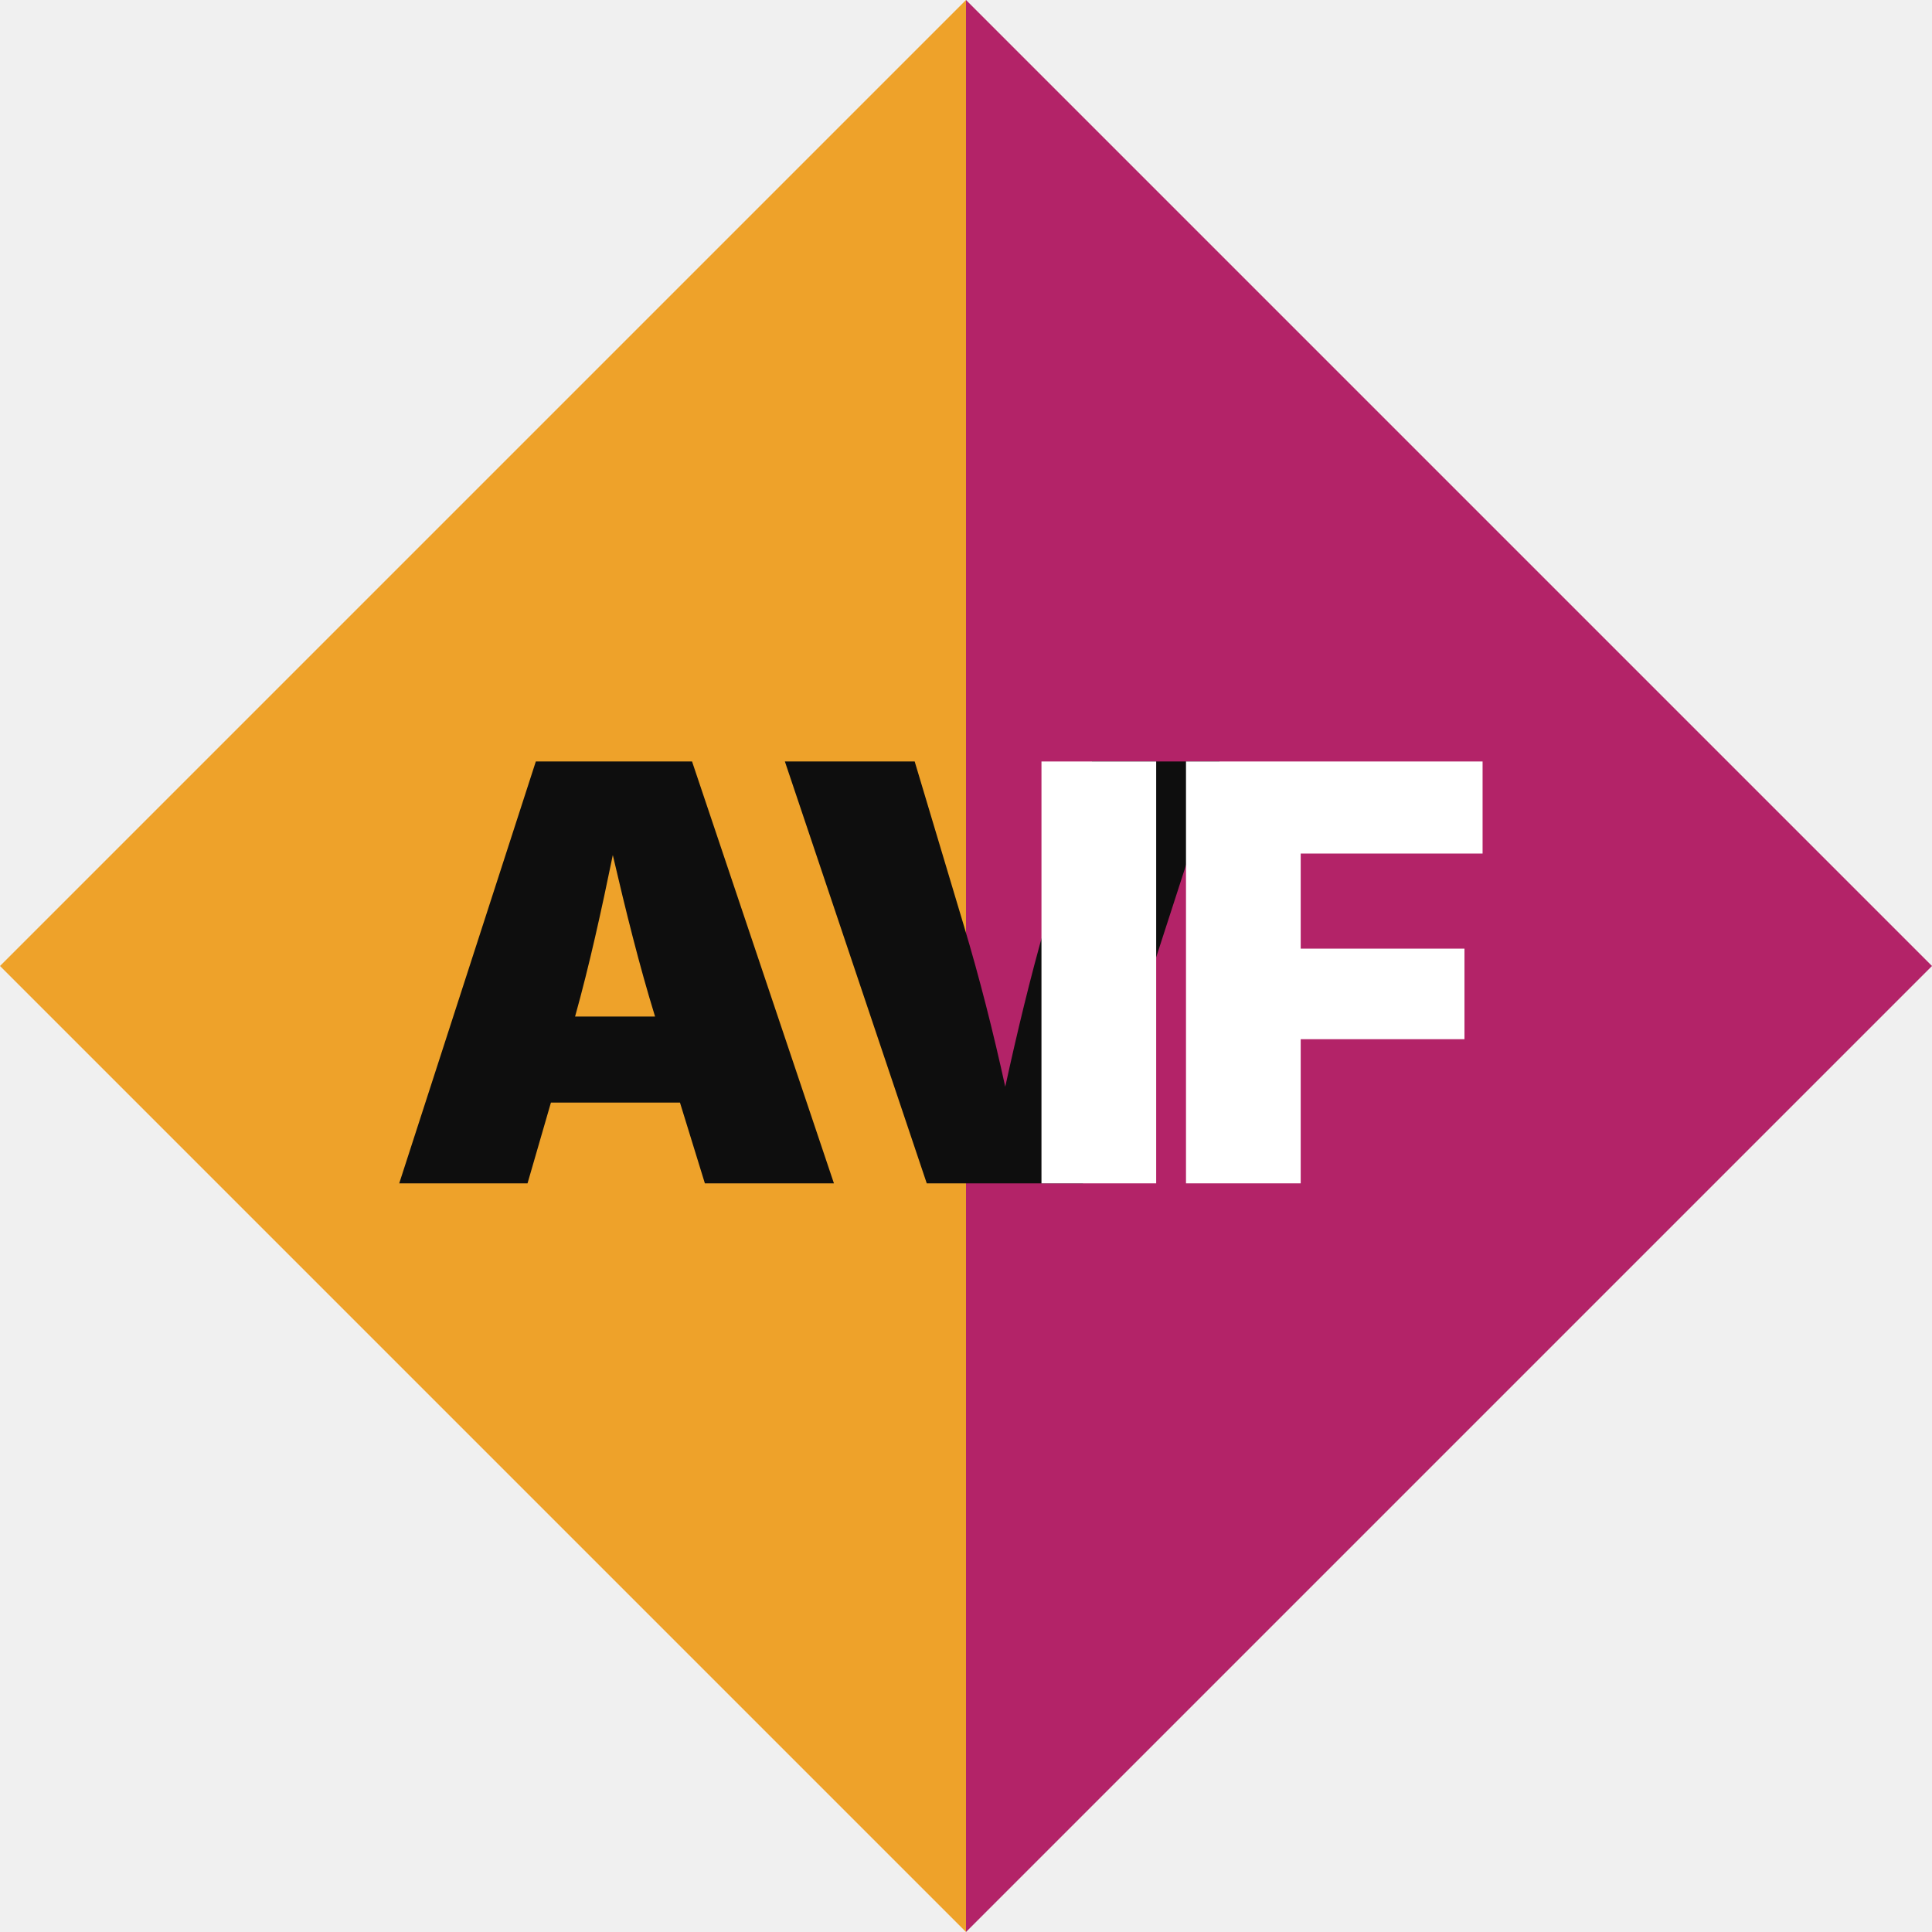
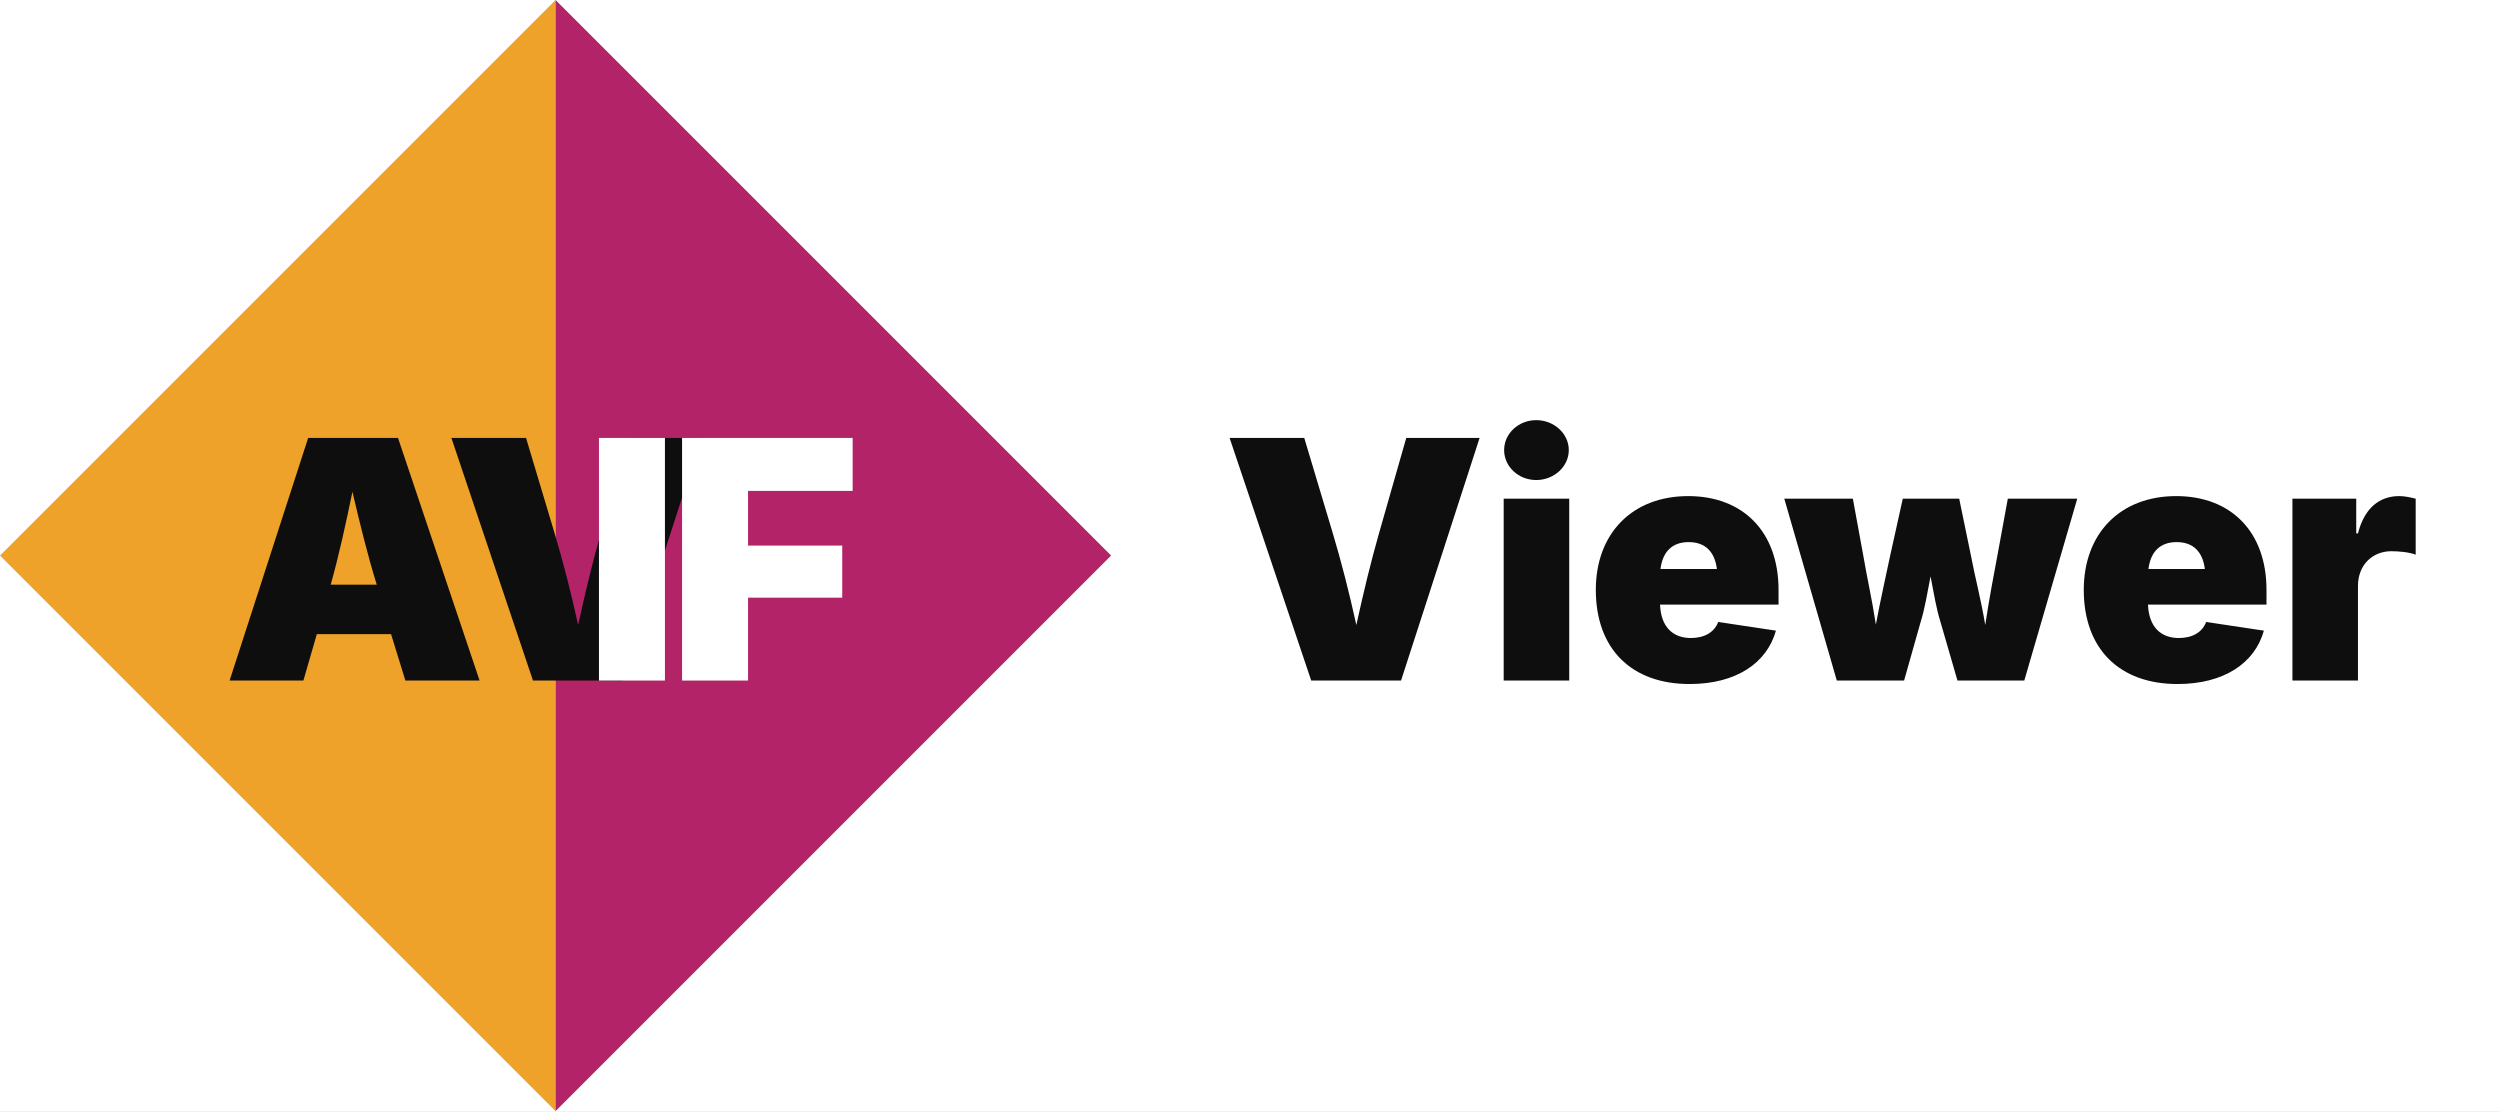
- <svg xmlns="http://www.w3.org/2000/svg" width="40" height="40" viewBox="0 0 40 40">
-   <g>
+ <svg xmlns="http://www.w3.org/2000/svg" width="90" height="40" viewBox="0 0 90 40">
+   <rect width="90" height="40" fill="#FFFFFF" />
+   <g transform="translate(0, 0)">
    <polygon points="0,20 20,0 20,40" fill="#EEA22A" />
    <polygon points="20,0 40,20 20,40" fill="#B32368" />
    <text x="8" y="24.5" font-family="system-ui, -apple-system, Arial-Black, sans-serif" font-weight="900" font-size="12" fill="#0E0E0E" letter-spacing="-0.5">AV</text>
    <text x="21" y="24.5" font-family="system-ui, -apple-system, Arial-Black, sans-serif" font-weight="900" font-size="12" fill="#FFFFFF" letter-spacing="-0.5">IF</text>
  </g>
+   <text x="44" y="24.5" font-family="system-ui, -apple-system, Arial-Black, sans-serif" font-weight="900" font-size="12" fill="#0E0E0E">Viewer</text>
</svg>
